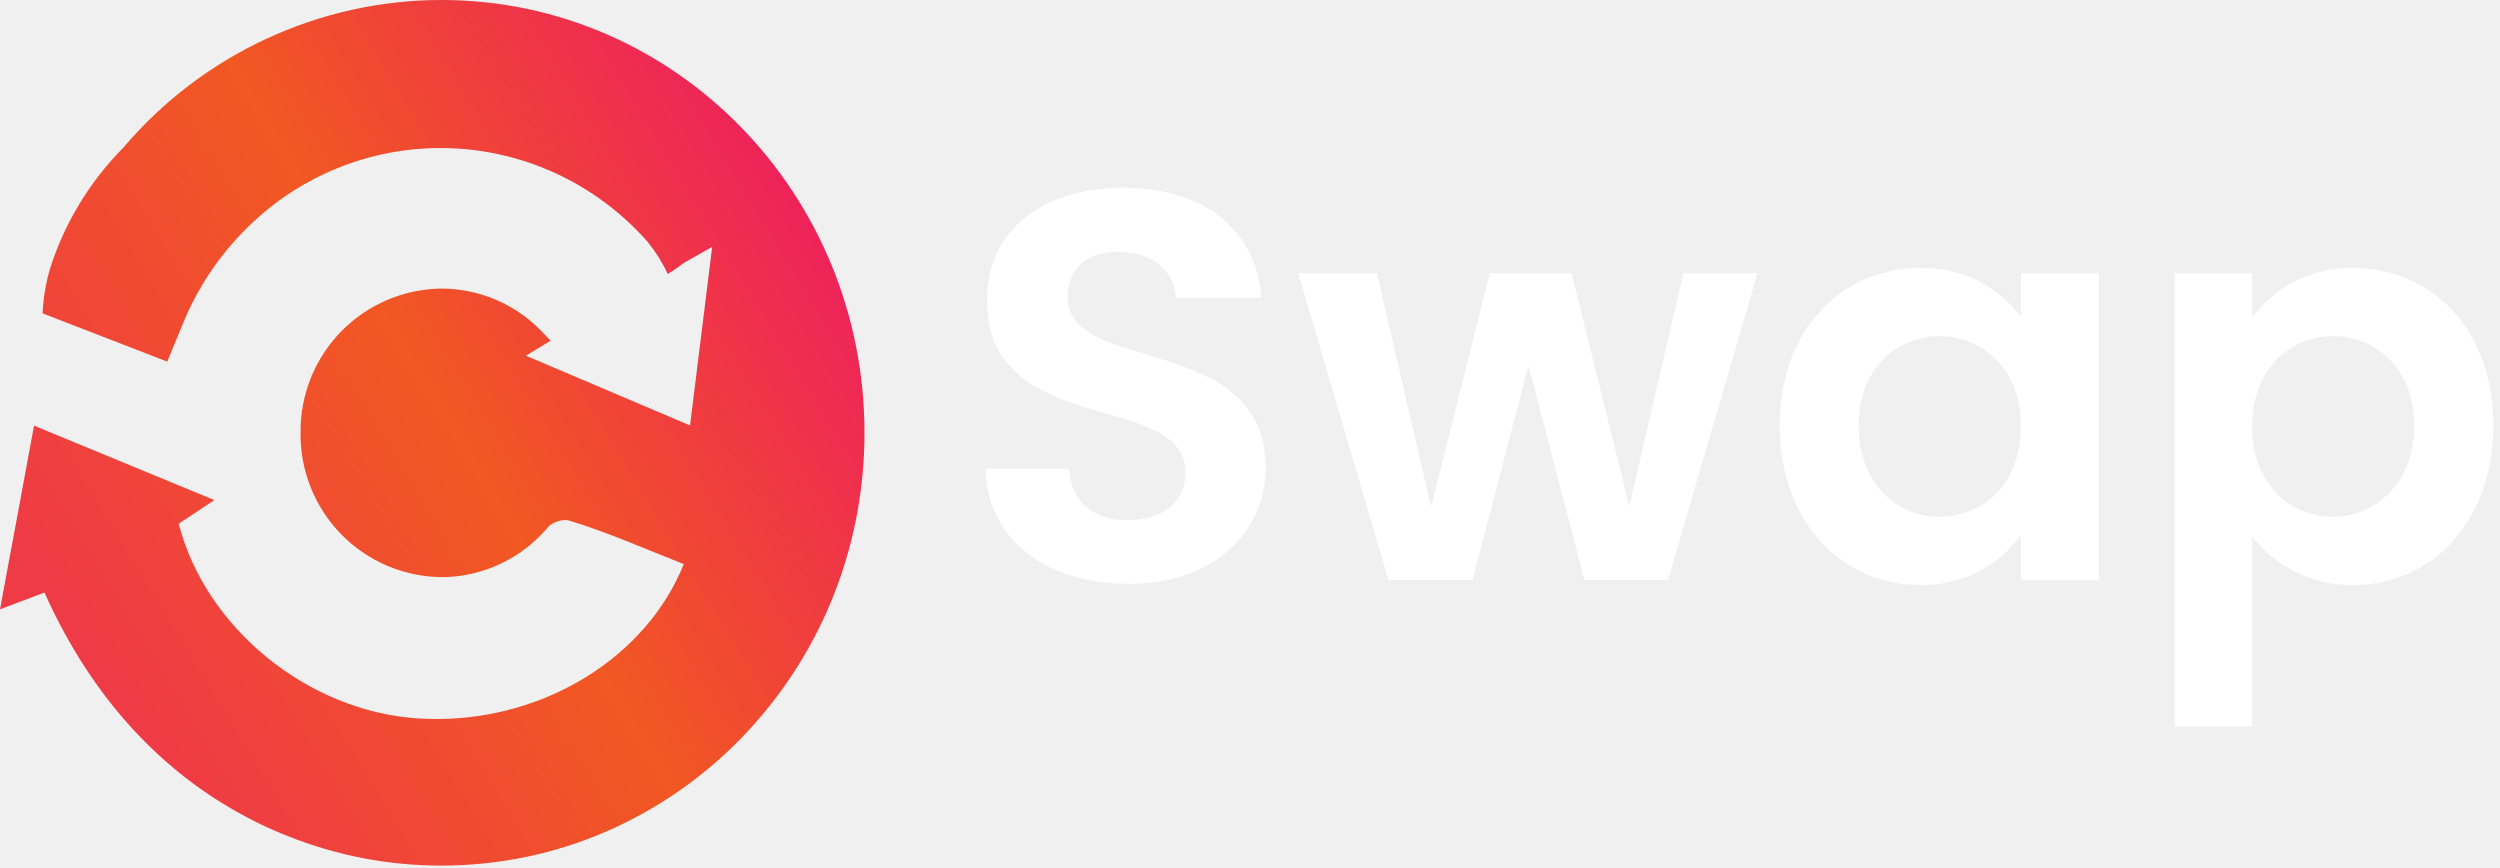
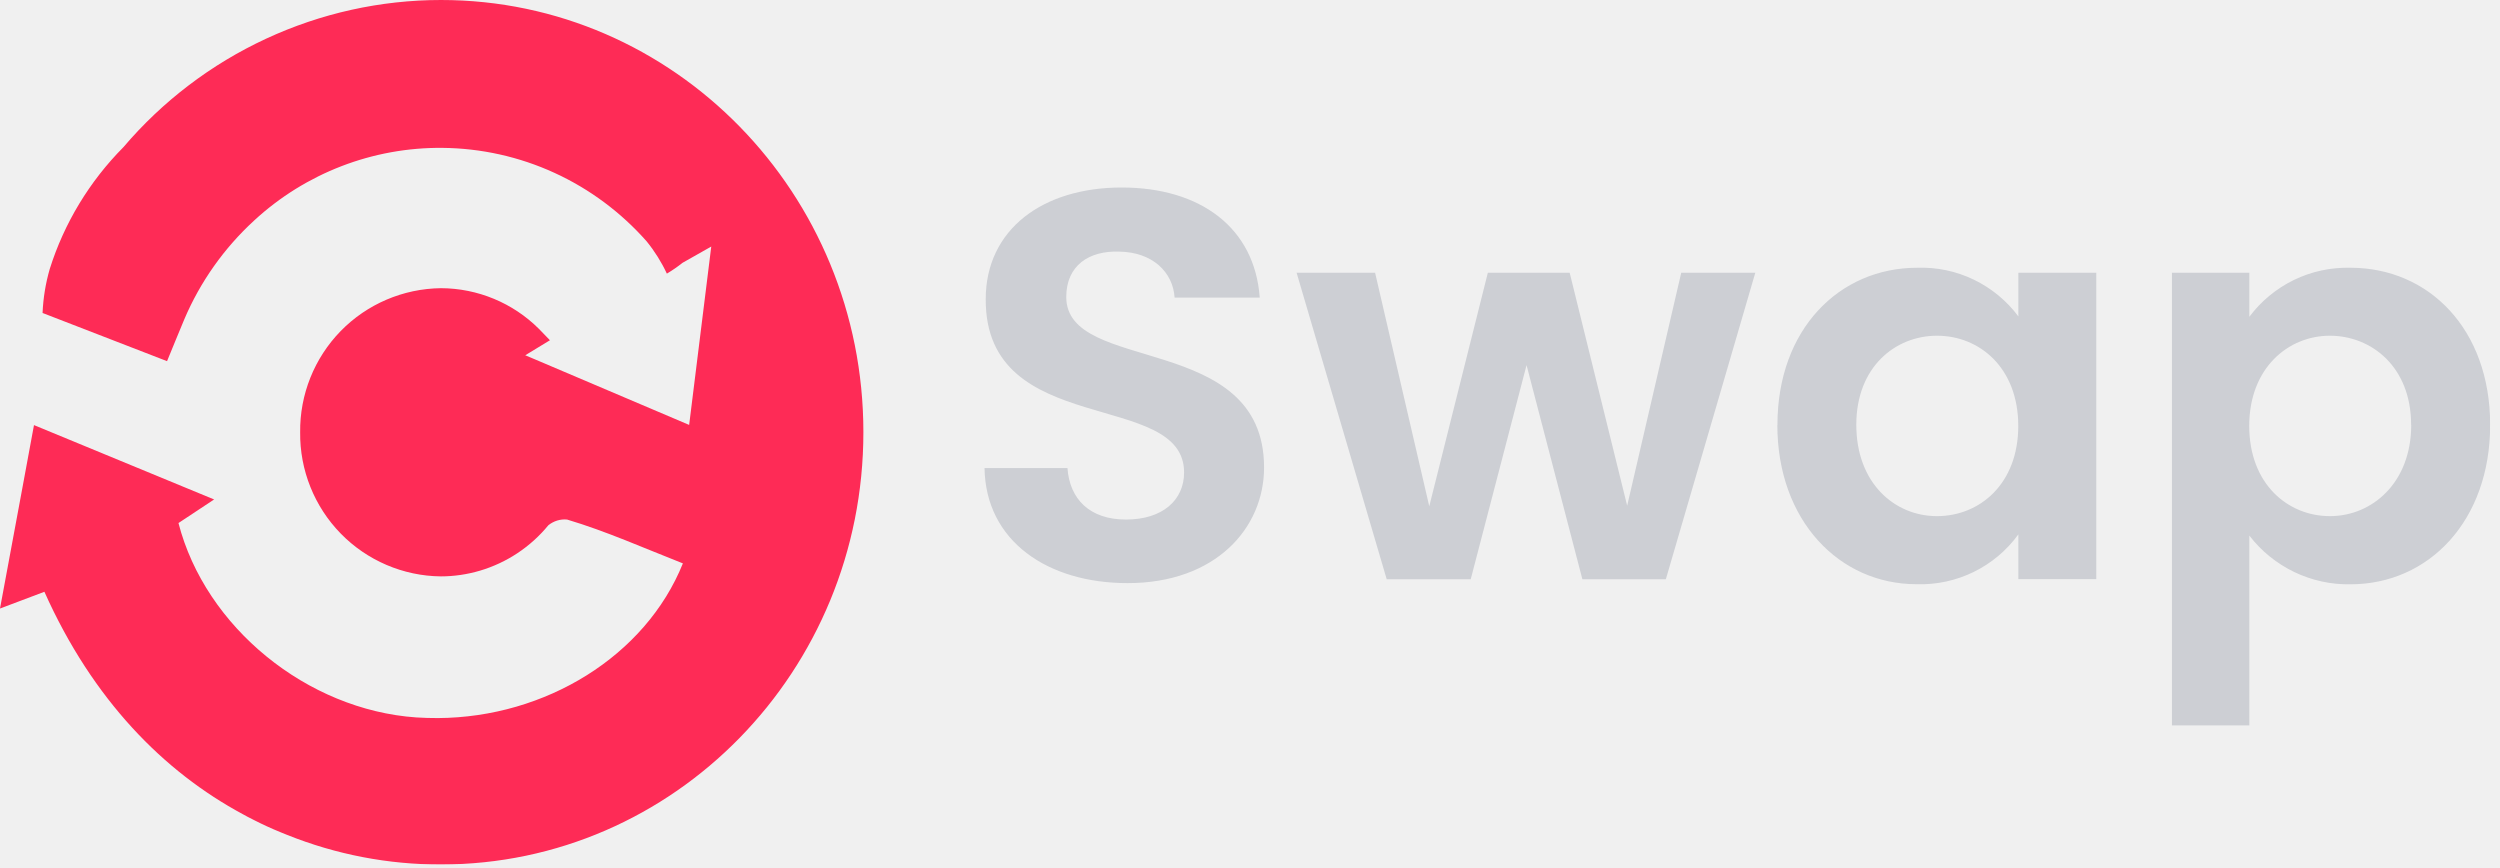
- <svg xmlns="http://www.w3.org/2000/svg" width="271" height="94" viewBox="0 0 271 94" fill="none">
-   <g clip-path="url(#clip0_623_137)">
-     <path d="M47.86 0C41.31 0 34.83 1.44 28.88 4.2C22.93 6.96 17.65 10.97 13.4 15.97C9.72 19.68 6.97 24.21 5.4 29.19C4.95 30.75 4.69 32.35 4.62 33.97L18.13 39.2C18.85 37.47 19.41 36.06 20 34.67C21.73 30.59 24.32 26.93 27.59 23.93C33.15 18.8 40.46 15.98 48.02 16.05C52.22 16.09 56.36 17.01 60.18 18.76C64 20.51 67.41 23.05 70.19 26.2C71.06 27.27 71.8 28.45 72.38 29.7C72.98 29.34 73.55 28.95 74.09 28.52L77.2 26.76L74.8 46.12L58.15 39.04L57.01 38.56L59.69 36.93L58.51 35.71C55.68 32.88 51.85 31.29 47.85 31.28C43.75 31.33 39.84 33 36.98 35.93C34.12 38.86 32.53 42.82 32.58 46.92C32.53 51.02 34.12 54.98 36.98 57.91C39.84 60.84 43.76 62.52 47.85 62.56C49.28 62.56 50.71 62.35 52.09 61.94C55 61.08 57.59 59.36 59.52 57.01C60.09 56.55 60.82 56.32 61.55 56.39C65.83 57.67 69.94 59.51 74.12 61.15C70.07 71.22 59.2 77.87 47.53 77.94C46.75 77.94 45.97 77.92 45.19 77.87C33.34 77.05 22.29 68.09 19.37 56.77L23.24 54.21L3.69 46.14C3.25 48.5 2.83 50.79 2.41 53.06C1.61 57.37 0.83 61.6 0 66.05L4.82 64.23C10.07 75.97 17.78 83.76 26.35 88.37C26.7 88.56 27.04 88.75 27.4 88.92C27.47 88.96 27.56 89 27.63 89.04C28.07 89.26 28.51 89.48 28.95 89.68C29.44 89.9 29.93 90.12 30.43 90.32L31.17 90.62C36.48 92.75 42.14 93.84 47.86 93.83C73.18 93.83 93.71 72.82 93.71 46.91C93.71 21 73.18 0 47.86 0Z" fill="url(#paint0_linear_623_137)" />
-     <path d="M137.2 50.74C137.2 35.96 115.73 40.65 115.73 32.24C115.73 28.82 118.19 27.19 121.49 27.31C125.09 27.37 127.31 29.53 127.49 32.3H136.73C136.19 24.73 130.31 20.35 121.74 20.35C113.17 20.35 106.99 24.91 106.99 32.48C106.93 47.68 128.52 42.21 128.52 51.28C128.52 54.28 126.18 56.39 122.22 56.39C118.26 56.39 116.1 54.17 115.86 50.8H106.86C106.98 58.73 113.7 63.29 122.39 63.29C131.93 63.29 137.2 57.34 137.2 50.74V50.74ZM150.51 62.87H159.63L165.69 39.63L171.75 62.87H180.81L190.52 29.6H182.48L176.61 54.89L170.37 29.6H161.49L155.13 54.95L149.25 29.6H140.73L150.51 62.87ZM192.91 46.11C192.91 56.5 199.63 63.41 208.03 63.41C210.17 63.48 212.3 63.02 214.22 62.08C216.14 61.14 217.81 59.74 219.07 58V62.86H227.53V29.6H219.07V34.34C217.8 32.64 216.14 31.27 214.23 30.35C212.32 29.43 210.22 28.99 208.1 29.06C199.64 29.06 192.92 35.73 192.92 46.12L192.91 46.11ZM219.06 46.23C219.06 52.54 214.86 56.02 210.24 56.02C205.62 56.02 201.48 52.42 201.48 46.11C201.48 39.8 205.74 36.44 210.24 36.44C214.86 36.44 219.06 39.92 219.06 46.23ZM244.14 34.4V29.6H235.74V78.73H244.14V58.13C245.43 59.81 247.1 61.16 249 62.08C250.91 63 253 63.46 255.11 63.42C263.63 63.42 270.28 56.51 270.28 46.12C270.28 35.73 263.63 29.06 255.11 29.06C252.99 29.01 250.88 29.46 248.97 30.39C247.06 31.32 245.4 32.7 244.13 34.4H244.14ZM261.71 46.11C261.71 52.42 257.45 56.02 252.89 56.02C248.33 56.02 244.13 52.54 244.13 46.23C244.13 39.92 248.38 36.44 252.88 36.44C257.38 36.44 261.7 39.8 261.7 46.11H261.71Z" fill="white" />
+ <svg xmlns="http://www.w3.org/2000/svg" width="121" height="42" viewBox="0 0 121 42" fill="none">
+   <mask id="mask0_389_4288" style="mask-type:luminance" maskUnits="userSpaceOnUse" x="0" y="0" width="121" height="42">
+     <path d="M120.524 0H0V41.85H120.524V0Z" fill="white" />
+   </mask>
+   <g mask="url(#mask0_389_4288)">
+     <path d="M21.342 0C18.421 0 15.531 0.642 12.878 1.873C10.225 3.104 7.871 4.892 5.975 7.121C4.334 8.776 3.108 10.796 2.408 13.017C2.207 13.712 2.091 14.426 2.06 15.148L8.085 17.48C8.406 16.709 8.655 16.08 8.918 15.46C9.69 13.641 10.845 12.009 12.303 10.671C14.782 8.383 18.042 7.126 21.413 7.157C23.286 7.175 25.132 7.585 26.836 8.366C28.539 9.146 30.06 10.279 31.299 11.683C31.687 12.16 32.017 12.687 32.276 13.244C32.544 13.083 32.798 12.909 33.038 12.718L34.425 11.933L33.355 20.566L25.93 17.409L25.422 17.195L26.617 16.468L26.091 15.924C24.829 14.662 23.121 13.953 21.337 13.948C19.509 13.971 17.766 14.716 16.49 16.022C15.215 17.329 14.506 19.095 14.528 20.923C14.506 22.751 15.215 24.517 16.49 25.823C17.766 27.13 19.514 27.879 21.337 27.897C21.975 27.897 22.613 27.803 23.228 27.621C24.526 27.237 25.681 26.47 26.541 25.422C26.796 25.217 27.121 25.114 27.447 25.146C29.355 25.716 31.188 26.537 33.052 27.268C31.246 31.759 26.399 34.724 21.195 34.755C20.847 34.755 20.499 34.746 20.151 34.724C14.867 34.358 9.94 30.363 8.638 25.315L10.363 24.174L1.645 20.575C1.449 21.627 1.262 22.648 1.075 23.661C0.718 25.583 0.37 27.469 0 29.453L2.149 28.642C4.49 33.877 7.929 37.351 11.75 39.406C11.906 39.491 12.058 39.576 12.218 39.652C12.249 39.669 12.29 39.687 12.321 39.705C12.517 39.803 12.713 39.901 12.909 39.99C13.128 40.089 13.347 40.187 13.569 40.276L13.899 40.41C16.267 41.359 18.791 41.846 21.342 41.841C32.633 41.841 41.788 32.472 41.788 20.918C41.788 9.364 32.633 0 21.342 0Z" fill="url(#paint0_linear_389_4288)" />
+     <path d="M61.181 22.626C61.181 16.035 51.607 18.127 51.607 14.377C51.607 12.851 52.704 12.125 54.175 12.178C55.781 12.205 56.77 13.168 56.851 14.403H60.971C60.73 11.028 58.108 9.075 54.287 9.075C50.465 9.075 47.709 11.108 47.709 14.484C47.683 21.262 57.31 18.822 57.31 22.867C57.31 24.205 56.267 25.146 54.501 25.146C52.735 25.146 51.772 24.156 51.665 22.653H47.651C47.705 26.189 50.702 28.223 54.577 28.223C58.831 28.223 61.181 25.569 61.181 22.626ZM67.116 28.035H71.183L73.885 17.672L76.587 28.035H80.627L84.957 13.199H81.372L78.755 24.477L75.972 13.199H72.012L69.176 24.503L66.554 13.199H62.755L67.116 28.035ZM86.023 20.561C86.023 25.195 89.02 28.276 92.766 28.276C93.72 28.307 94.67 28.102 95.526 27.683C96.382 27.264 97.127 26.64 97.689 25.864V28.031H101.461V13.199H97.689V15.313C97.122 14.555 96.382 13.944 95.53 13.534C94.678 13.123 93.742 12.927 92.797 12.959C89.024 12.959 86.028 15.933 86.028 20.566L86.023 20.561ZM97.684 20.615C97.684 23.429 95.811 24.981 93.751 24.981C91.691 24.981 89.845 23.375 89.845 20.561C89.845 17.748 91.744 16.249 93.751 16.249C95.811 16.249 97.684 17.801 97.684 20.615ZM108.868 15.34V13.199H105.122V35.108H108.868V25.922C109.443 26.671 110.188 27.273 111.035 27.683C111.887 28.093 112.819 28.298 113.76 28.28C117.559 28.28 120.524 25.199 120.524 20.566C120.524 15.933 117.559 12.959 113.76 12.959C112.814 12.936 111.873 13.137 111.022 13.552C110.17 13.966 109.43 14.582 108.863 15.34H108.868ZM116.703 20.561C116.703 23.375 114.803 24.981 112.77 24.981C110.736 24.981 108.863 23.429 108.863 20.615C108.863 17.801 110.759 16.249 112.765 16.249C114.772 16.249 116.698 17.748 116.698 20.561H116.703Z" fill="#CDCFD4" />
  </g>
  <defs>
-     <linearGradient id="paint0_linear_623_137" x1="9.83" y1="70.05" x2="88.25" y2="22.34" gradientUnits="userSpaceOnUse">
-       <stop stop-color="#EF3B45" />
-       <stop offset="0.5" stop-color="#F15822" />
-       <stop offset="1" stop-color="#EE225B" />
+     <linearGradient id="paint0_linear_389_4288" x1="7" y1="46.5" x2="-1.96394e-05" y2="350.5" gradientUnits="userSpaceOnUse">
+       <stop stop-color="#FE2B56" />
+       <stop offset="1" stop-color="#FE2B56" />
    </linearGradient>
-     <clipPath id="clip0_623_137">
-       <rect width="270.28" height="93.85" fill="white" />
-     </clipPath>
  </defs>
</svg>
